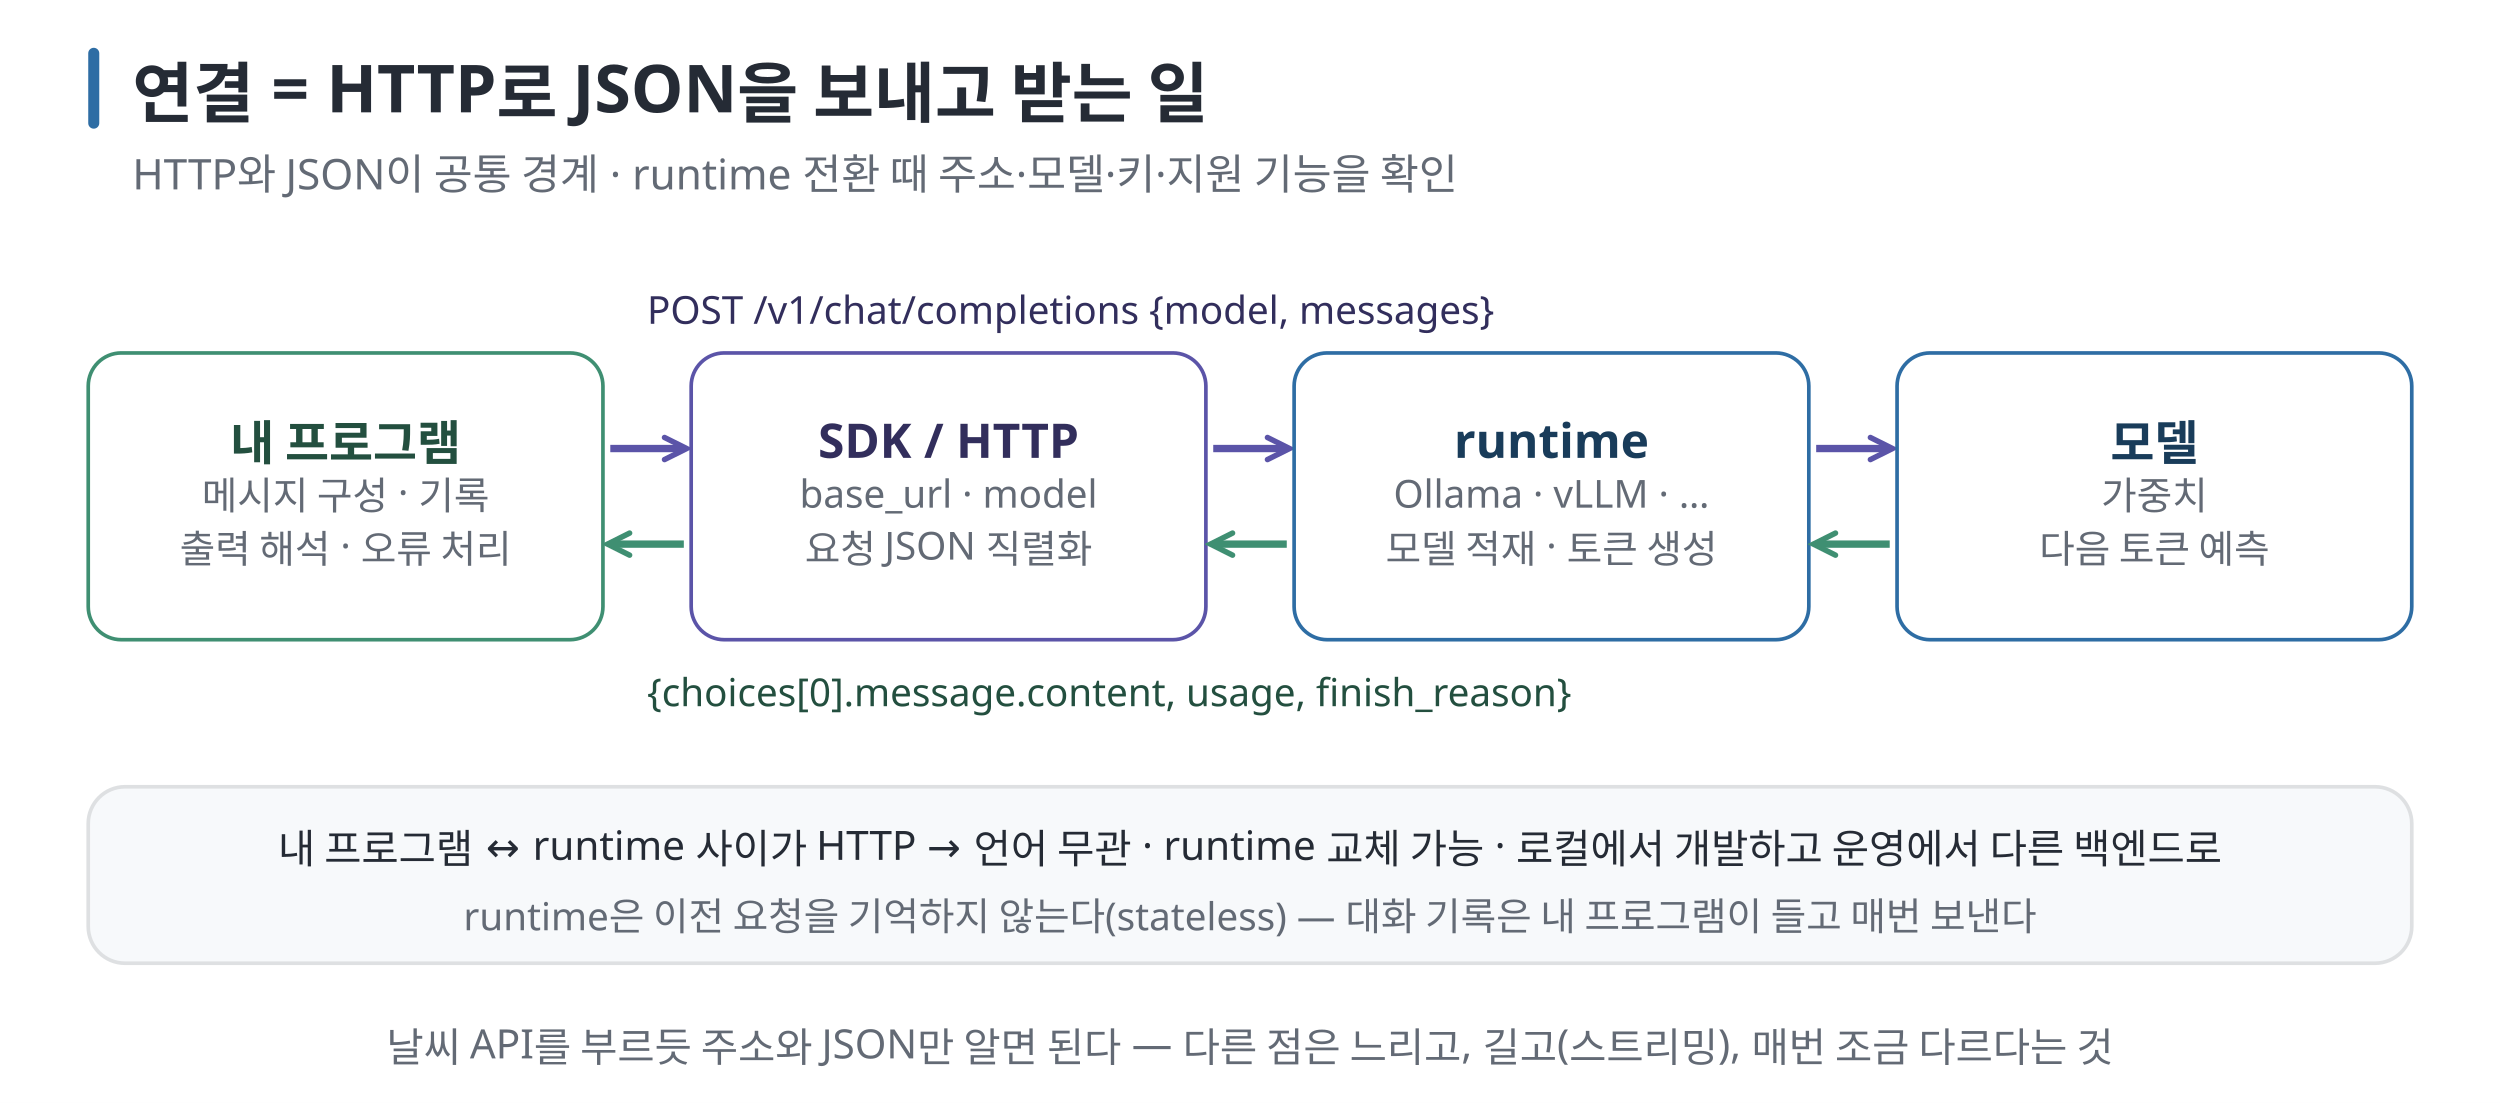
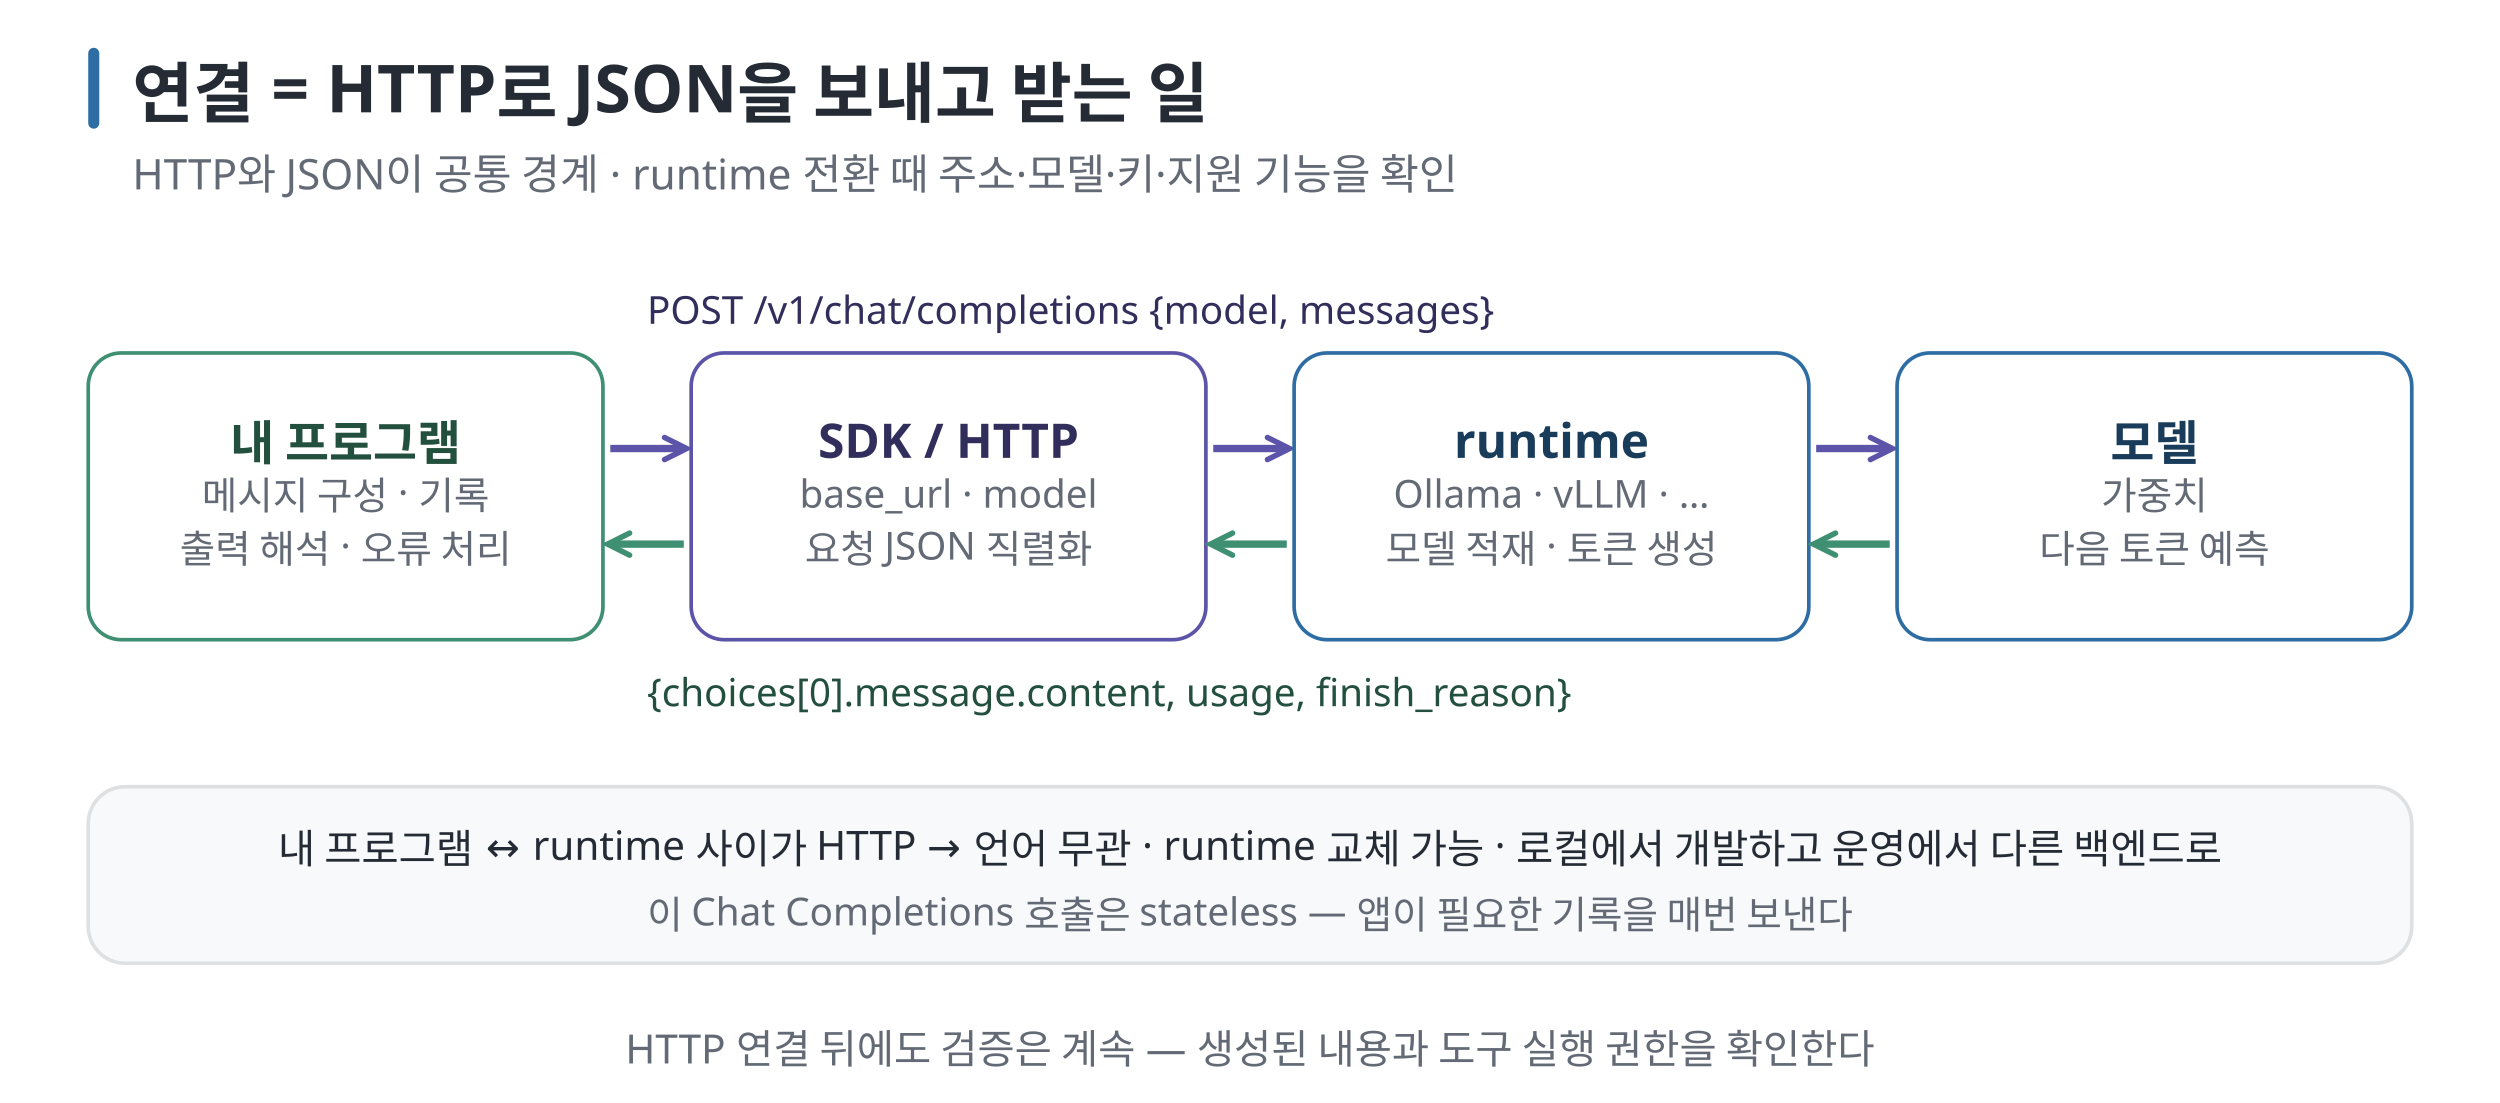
<svg xmlns="http://www.w3.org/2000/svg" viewBox="0 0 680 300" width="680" height="300" role="img" style="font-family:Pretendard,'Apple SD Gothic Neo','Malgun Gothic','Noto Sans KR',sans-serif">
  <defs>
    <marker id="ah-api-line-2" viewBox="0 0 12 12" refX="9" refY="6" markerWidth="9.0" markerHeight="9.0" markerUnits="userSpaceOnUse" orient="auto-start-reverse">
      <path d="M2 2 L10 6 L2 10" fill="none" data-stroke-role="api-line" stroke="#5B54A8" stroke-width="2" stroke-linecap="round" />
    </marker>
    <marker id="ah-compute-line-2" viewBox="0 0 12 12" refX="9" refY="6" markerWidth="9.0" markerHeight="9.0" markerUnits="userSpaceOnUse" orient="auto-start-reverse">
      <path d="M2 2 L10 6 L2 10" fill="none" data-stroke-role="compute-line" stroke="#3F8F72" stroke-width="2" stroke-linecap="round" />
    </marker>
  </defs>
  <rect x="0" y="0" width="680" height="300" data-fill-role="surface" fill="#FFFFFF" />
  <rect x="24" y="13" width="3" height="22" rx="1.5" data-fill-role="focus" fill="#2E6DA4" />
  <text x="36" y="24" font-size="18" font-weight="700" data-fill-role="ink" fill="#252B35" text-anchor="start" dominant-baseline="central">연결 = HTTP로 JSON을 보내고 받는 일</text>
  <text x="36" y="46" font-size="11.5" data-fill-role="muted" fill="#636A75" text-anchor="start" dominant-baseline="central">HTTP와 JSON이 공통 경계 · runtime 전환 때 주소·모델·키·지원 기능을 확인</text>
  <rect x="24" y="96" width="140" height="78" rx="9" data-fill-role="surface" fill="#FFFFFF" data-stroke-role="compute-line" stroke="#3F8F72" stroke-width="1" />
  <text x="94.0" y="119.5" font-size="13" font-weight="700" data-fill-role="compute-ink" fill="#234F3F" text-anchor="middle" dominant-baseline="central">내 프로그램</text>
  <text x="94.0" y="134.0" font-size="10.5" data-fill-role="muted" fill="#636A75" text-anchor="middle" dominant-baseline="central">메시지 구성 · 기록</text>
  <text x="94.0" y="148.5" font-size="10.5" data-fill-role="muted" fill="#636A75" text-anchor="middle" dominant-baseline="central">출력 해석 · 오류 처리</text>
  <path d="M166 122 L186 122" fill="none" data-stroke-role="api-line" stroke="#5B54A8" stroke-width="2" marker-end="url(#ah-api-line-2)" />
  <path d="M186 148 L166 148" fill="none" data-stroke-role="compute-line" stroke="#3F8F72" stroke-width="2" marker-end="url(#ah-compute-line-2)" />
  <rect x="188" y="96" width="140" height="78" rx="9" data-fill-role="surface" fill="#FFFFFF" data-stroke-role="api-line" stroke="#5B54A8" stroke-width="1" />
  <text x="258.0" y="119.5" font-size="13" font-weight="700" data-fill-role="api-ink" fill="#322E5C" text-anchor="middle" dominant-baseline="central">SDK / HTTP</text>
  <text x="258.0" y="134.0" font-size="10.5" data-fill-role="muted" fill="#636A75" text-anchor="middle" dominant-baseline="central">base_url · model</text>
  <text x="258.0" y="148.5" font-size="10.5" data-fill-role="muted" fill="#636A75" text-anchor="middle" dominant-baseline="central">요청 JSON 직렬화</text>
  <path d="M330 122 L350 122" fill="none" data-stroke-role="api-line" stroke="#5B54A8" stroke-width="2" marker-end="url(#ah-api-line-2)" />
  <path d="M350 148 L330 148" fill="none" data-stroke-role="compute-line" stroke="#3F8F72" stroke-width="2" marker-end="url(#ah-compute-line-2)" />
  <rect x="352" y="96" width="140" height="78" rx="9" data-fill-role="surface" fill="#FFFFFF" data-stroke-role="edge-line" stroke="#2E6DA4" stroke-width="1" />
  <text x="422.0" y="119.5" font-size="13" font-weight="700" data-fill-role="edge-ink" fill="#193C5A" text-anchor="middle" dominant-baseline="central">runtime</text>
  <text x="422.0" y="134.0" font-size="10.5" data-fill-role="muted" fill="#636A75" text-anchor="middle" dominant-baseline="central">Ollama · vLLM · …</text>
  <text x="422.0" y="148.5" font-size="10.5" data-fill-role="muted" fill="#636A75" text-anchor="middle" dominant-baseline="central">모델 적재 · 토큰 생성</text>
  <path d="M494 122 L514 122" fill="none" data-stroke-role="api-line" stroke="#5B54A8" stroke-width="2" marker-end="url(#ah-api-line-2)" />
  <path d="M514 148 L494 148" fill="none" data-stroke-role="compute-line" stroke="#3F8F72" stroke-width="2" marker-end="url(#ah-compute-line-2)" />
  <rect x="516" y="96" width="140" height="78" rx="9" data-fill-role="surface" fill="#FFFFFF" data-stroke-role="edge-line" stroke="#2E6DA4" stroke-width="1" />
  <text x="586.0" y="119.5" font-size="13" font-weight="700" data-fill-role="edge-ink" fill="#193C5A" text-anchor="middle" dominant-baseline="central">모델</text>
  <text x="586.0" y="134.0" font-size="10.5" data-fill-role="muted" fill="#636A75" text-anchor="middle" dominant-baseline="central">가중치</text>
  <text x="586.0" y="148.5" font-size="10.5" data-fill-role="muted" fill="#636A75" text-anchor="middle" dominant-baseline="central">다음 토큰 예측</text>
  <text x="176" y="84" font-size="10.5" data-fill-role="api-ink" fill="#322E5C" text-anchor="start" dominant-baseline="central">POST /v1/chat/completions {model, messages}</text>
  <text x="176" y="188" font-size="10.5" data-fill-role="compute-ink" fill="#234F3F" text-anchor="start" dominant-baseline="central">{choices[0].message.content, usage, finish_reason}</text>
  <rect x="24" y="214" width="632" height="48" rx="10" data-fill-role="strip" fill="#F7F9FB" data-stroke-role="rule" stroke="#DEE0E2" stroke-width="1" />
  <text x="340" y="230" font-size="11" data-fill-role="ink" fill="#252B35" text-anchor="middle" dominant-baseline="central">내 프로그램 ↔ runtime 사이가 HTTP  →  언어 무관 · runtime 교체 가능 · 로컬에서 개발하고 운영에서 다른 백엔드로</text>
-   <text x="340" y="248" font-size="10.5" data-fill-role="muted" fill="#636A75" text-anchor="middle" dominant-baseline="central">runtime은 이전 요청을 기억하지 않는다(stateless) — 대화 기록은 내 프로그램이 들고 매번 보낸다</text>
-   <text x="340.0" y="284" font-size="11" data-fill-role="muted" fill="#636A75" text-anchor="middle" dominant-baseline="central">날씨 API를 부르듯 주소와 JSON만 알면 된다 — 다른 점은 느리고, 길고(스트리밍), 매번 조금 다르다는 것</text>
+   <text x="340" y="248" font-size="10.5" data-fill-role="muted" fill="#636A75" text-anchor="middle" dominant-baseline="central">이 Chat Completions 호출은 stateless — 앱이 필요한 기록을 매번 보낸다</text>
+   <text x="340.0" y="284" font-size="11" data-fill-role="muted" fill="#636A75" text-anchor="middle" dominant-baseline="central">HTTP 연결 뒤에도 검증은 계속 — 생성된 내용과 도구 실행 권한을 확인한다</text>
</svg>
